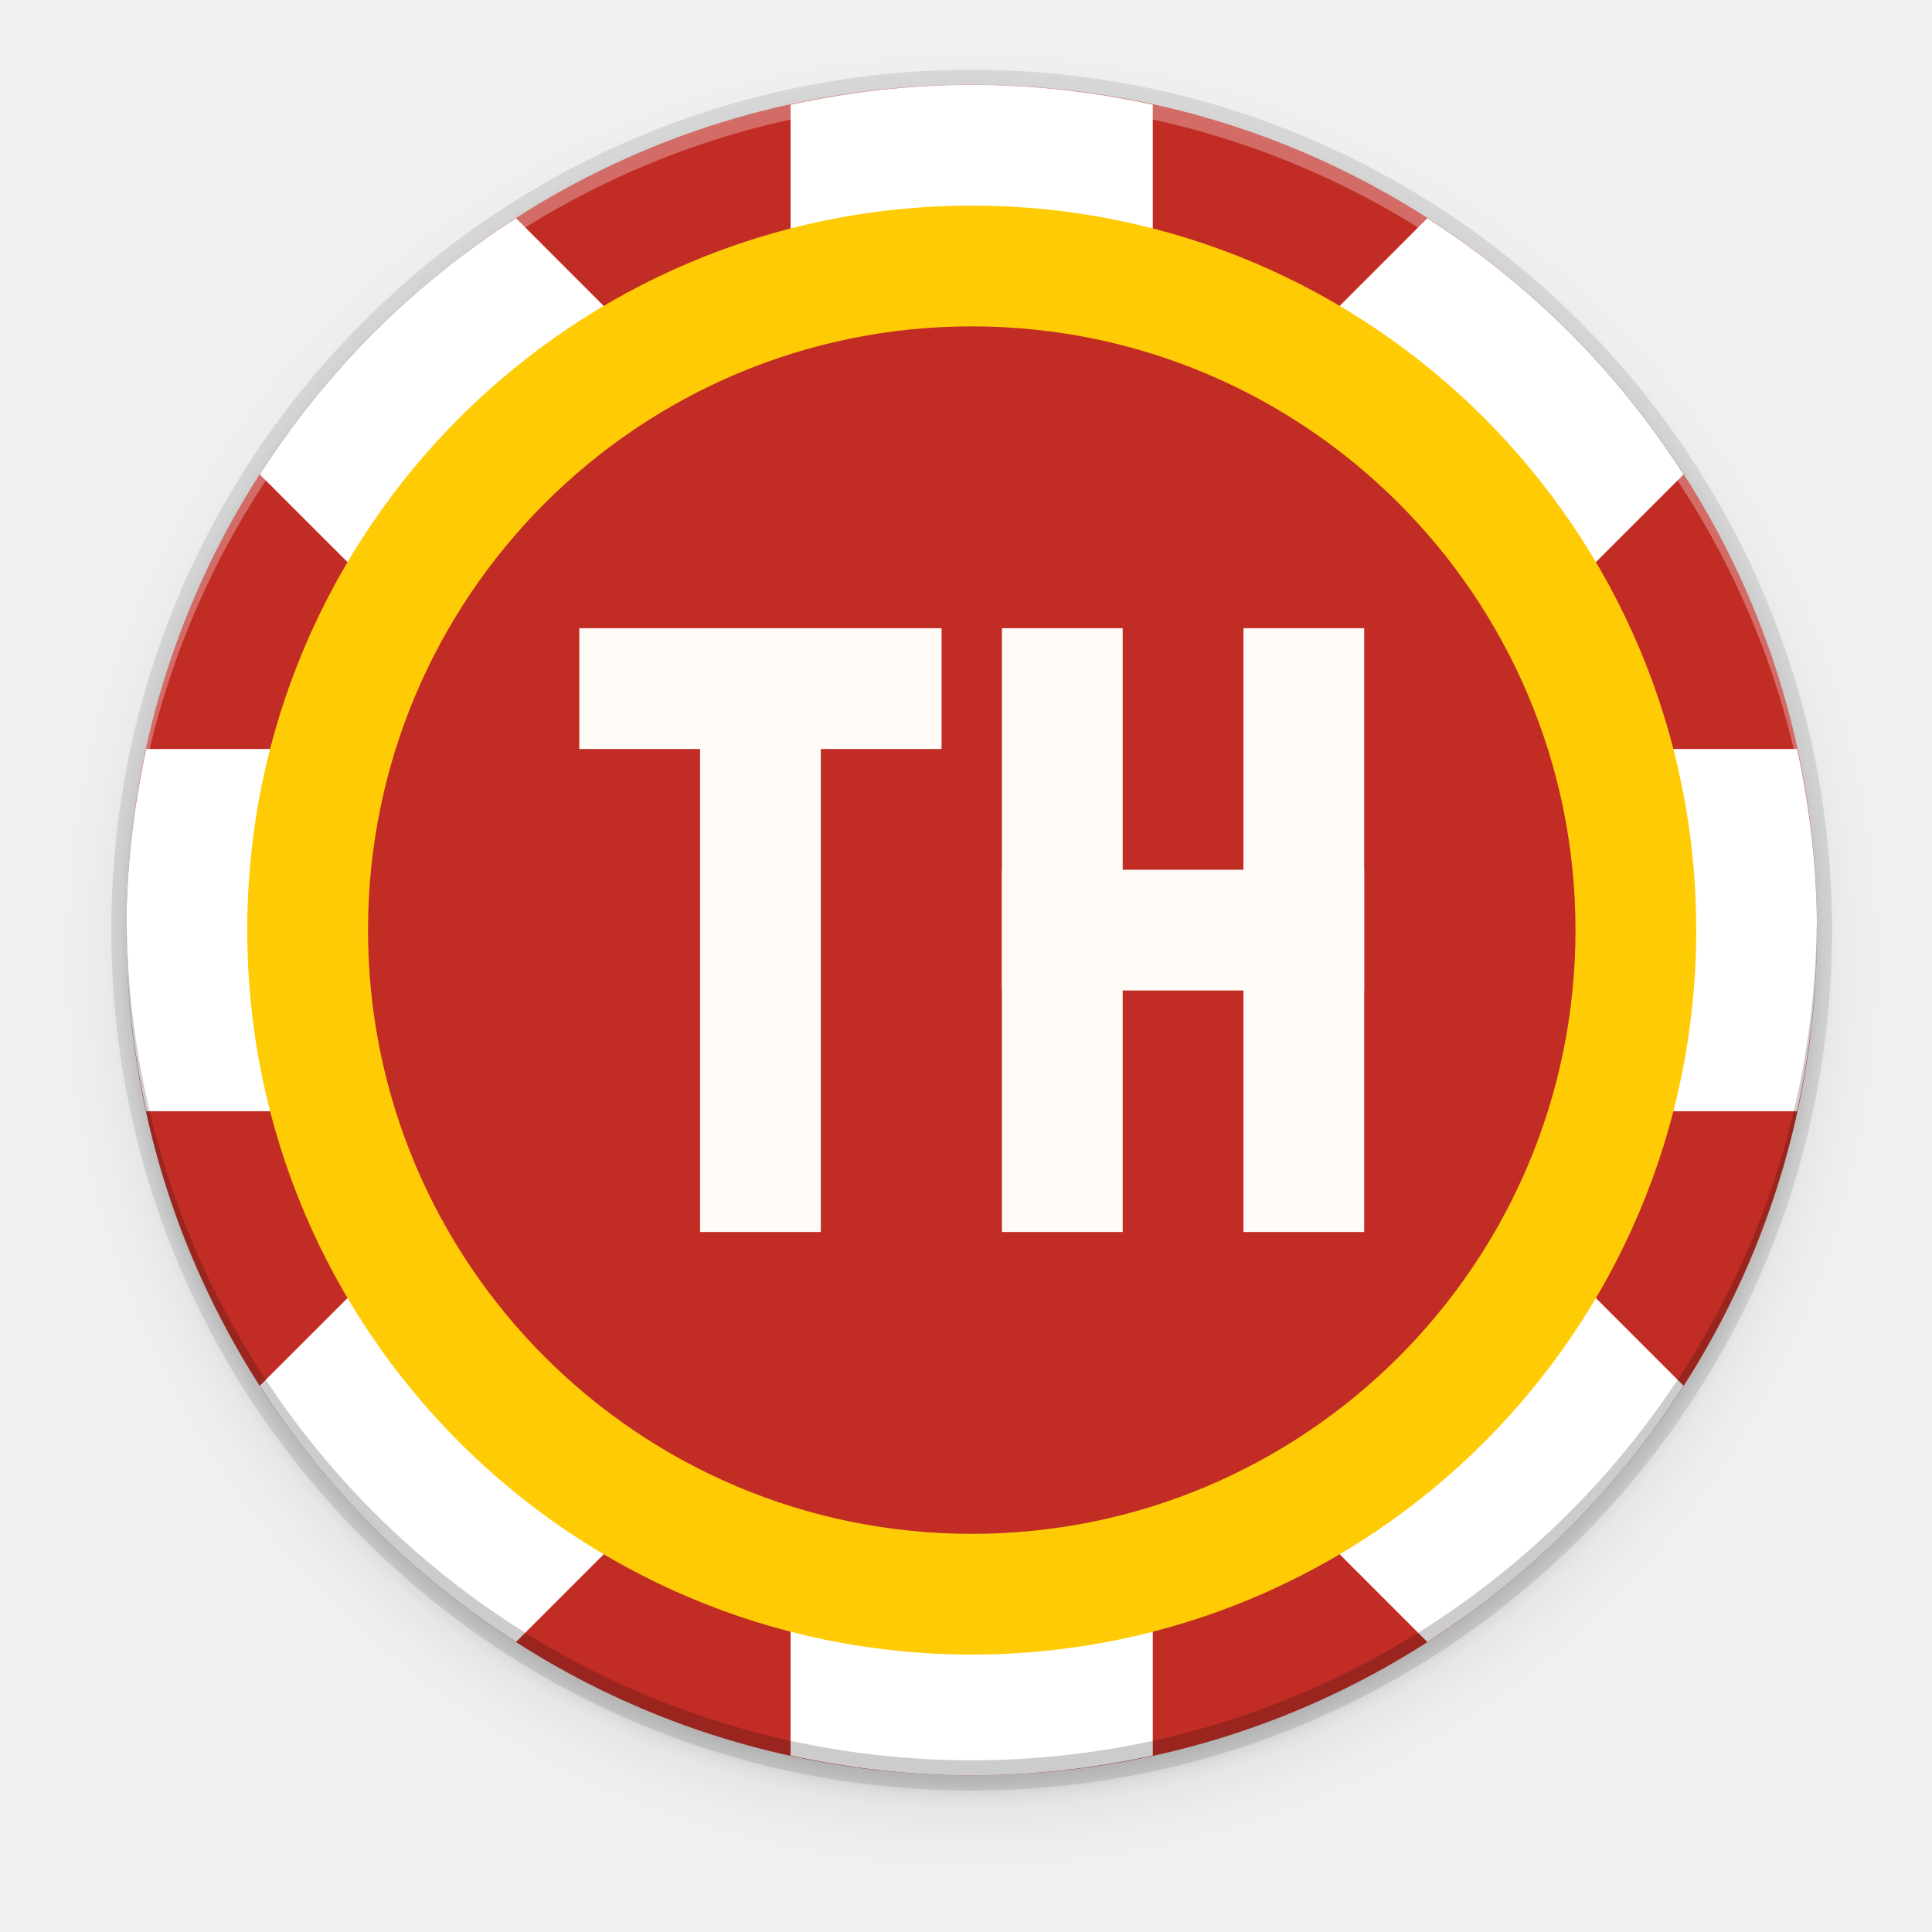
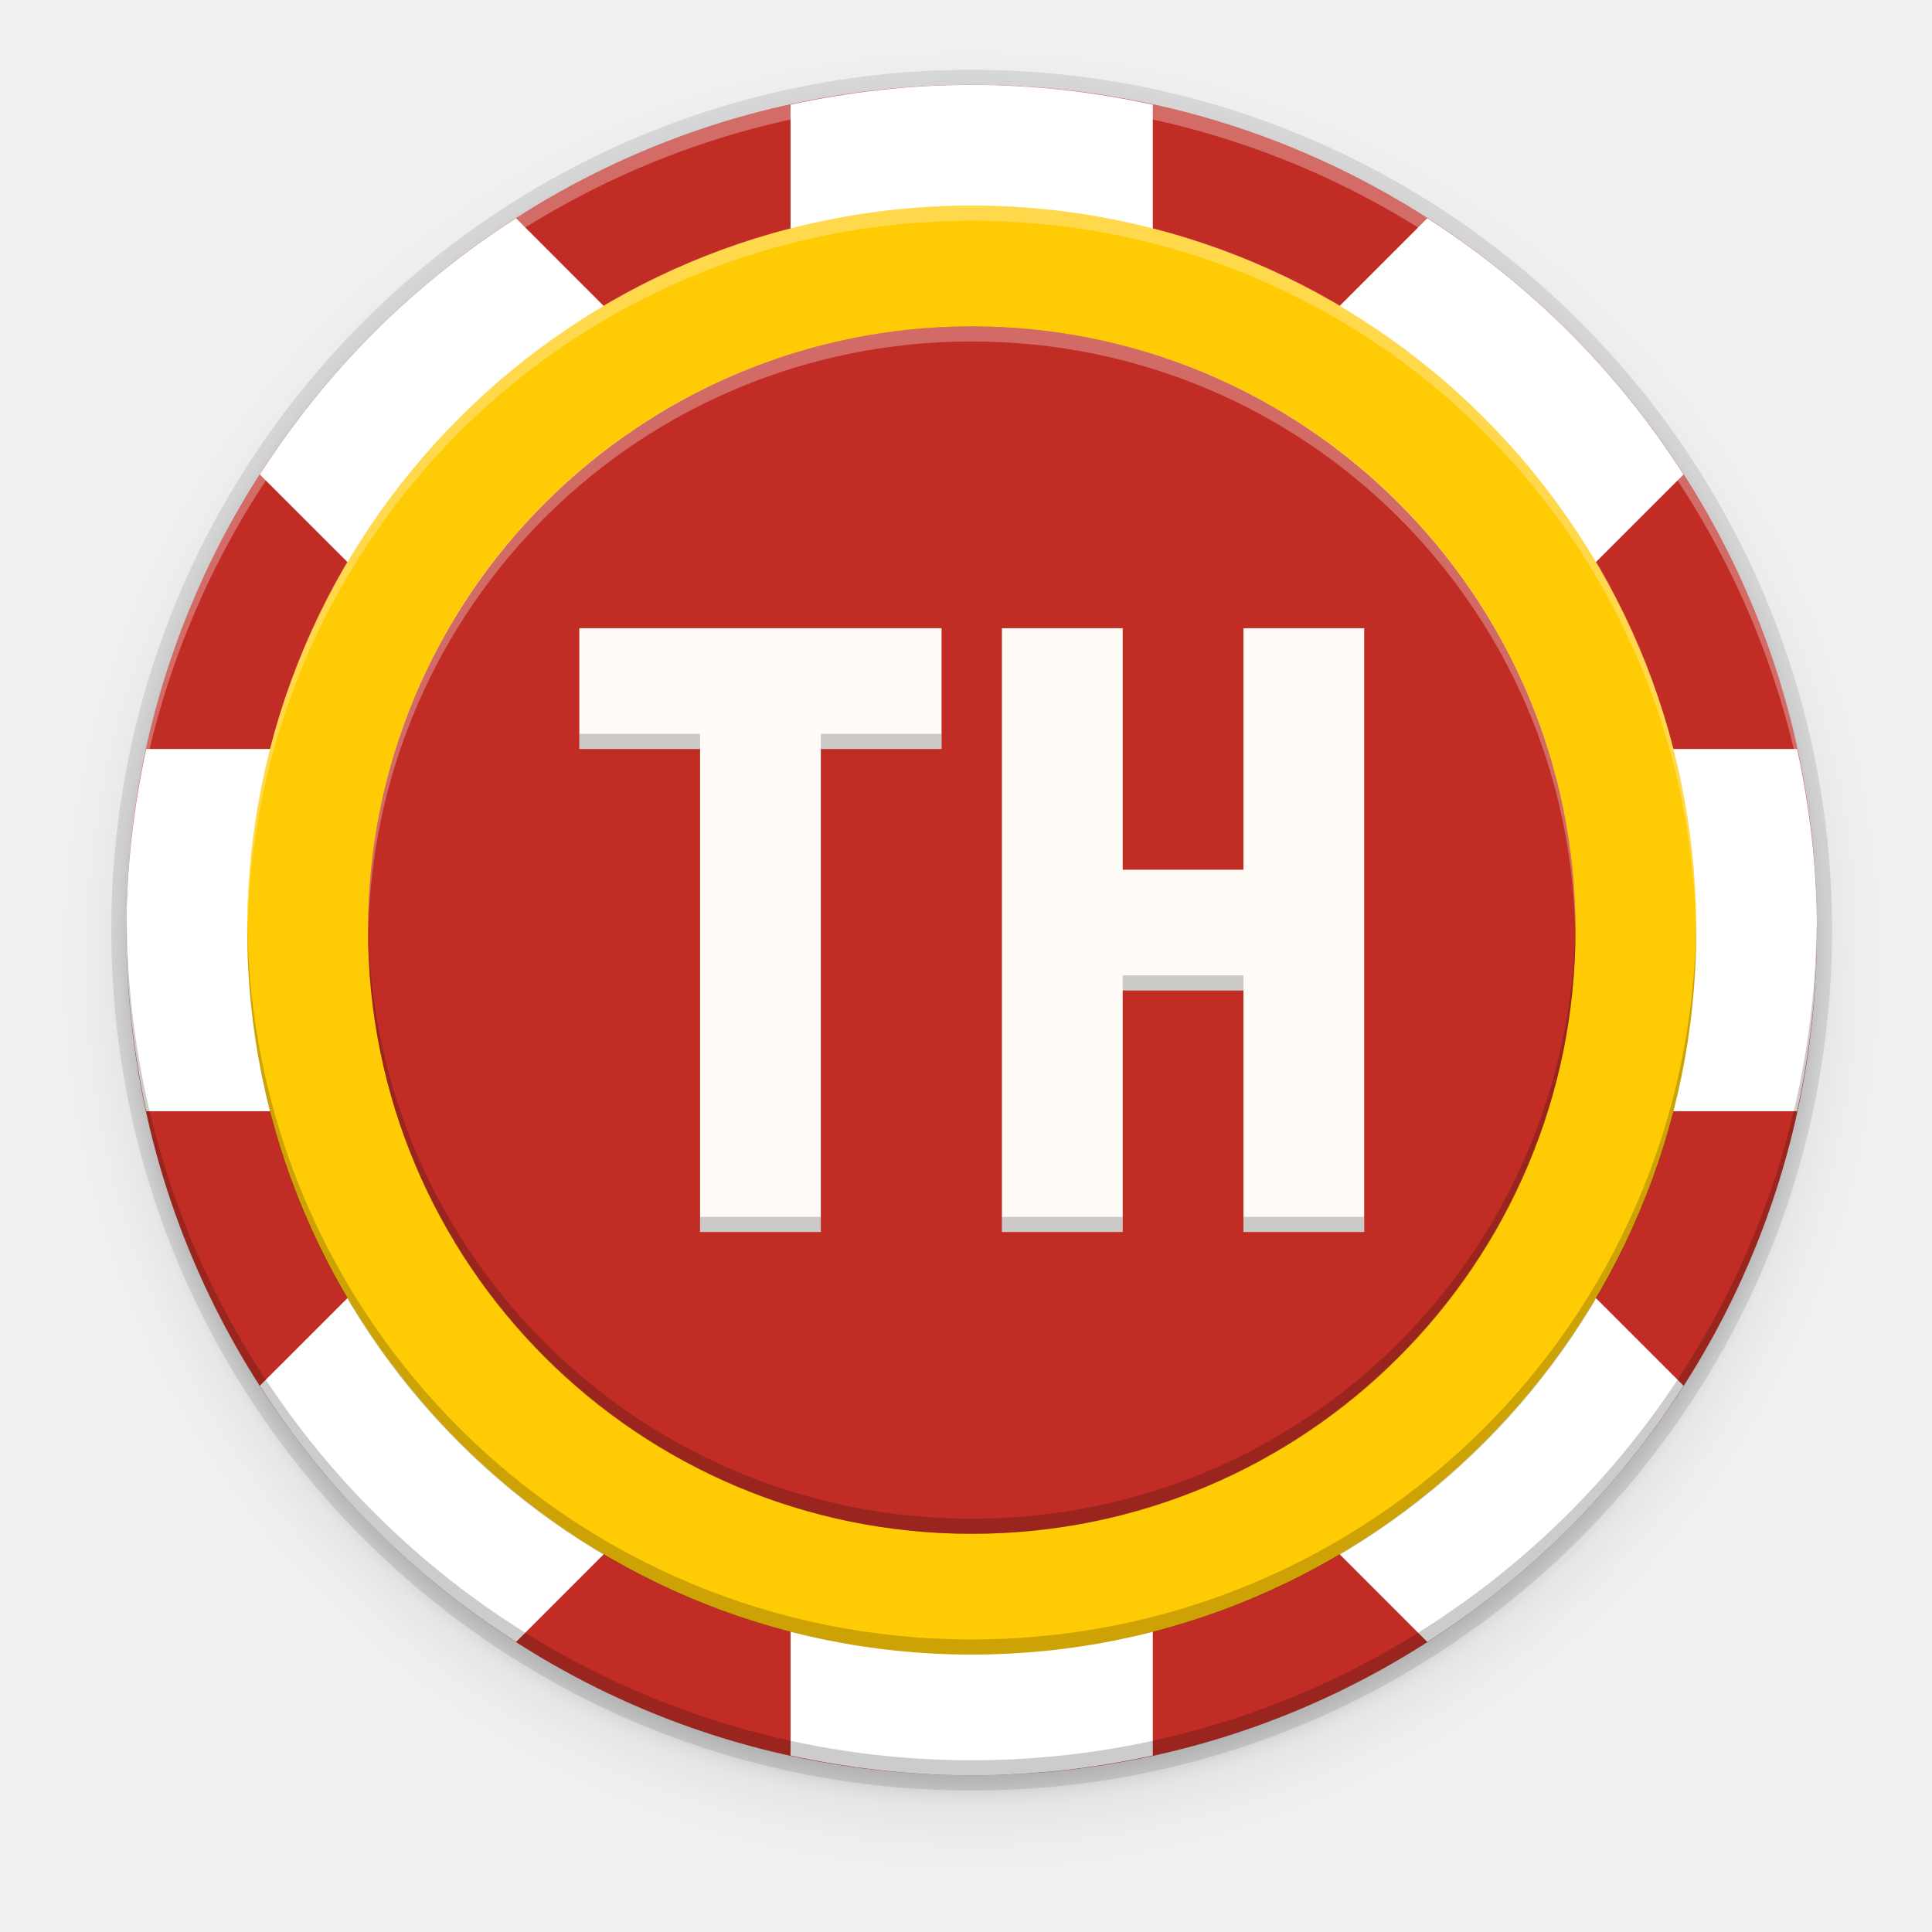
- <svg xmlns="http://www.w3.org/2000/svg" xmlns:ns1="http://www.openswatchbook.org/uri/2009/osb" xmlns:xlink="http://www.w3.org/1999/xlink" width="256" height="256" version="1.1">
-   <defs>
+ <svg xmlns="http://www.w3.org/2000/svg" xmlns:ns1="http://www.openswatchbook.org/uri/2009/osb" xmlns:xlink="http://www.w3.org/1999/xlink" width="256" height="256" version="1.1" id="svg112">
+   <defs id="defs78">
    <linearGradient id="linearGradient5606" ns1:paint="solid">
      <stop id="stop5608" offset="0" style="stop-color:#000000" />
    </linearGradient>
    <linearGradient id="linearGradient4526" ns1:paint="solid">
      <stop id="stop4528" offset="0" style="stop-color:#ffffff" />
    </linearGradient>
    <linearGradient id="linearGradient3600-4" ns1:paint="gradient">
      <stop id="stop3602-7" offset="0" style="stop-color:#f4f4f4" />
      <stop id="stop3604-6" offset="1" style="stop-color:#dbdbdb" />
    </linearGradient>
    <clipPath id="clipPath1094" clipPathUnits="userSpaceOnUse">
-       <path style="fill:url(#linearGradient1098)" d="M 188.969,44 C 261.617,44 272,54.357 272,126.938 v 58.125 C 272,257.643 261.617,268 188.969,268 h -73.938 C 42.383,268 32,257.643 32,185.062 v -58.125 C 32,54.357 42.383,44 115.031,44 Z" />
+       <path style="fill:url(#linearGradient1098)" d="M 188.969,44 C 261.617,44 272,54.357 272,126.938 v 58.125 C 272,257.643 261.617,268 188.969,268 h -73.938 C 42.383,268 32,257.643 32,185.062 v -58.125 C 32,54.357 42.383,44 115.031,44 Z" id="path9" />
    </clipPath>
    <clipPath id="clipPath1100" clipPathUnits="userSpaceOnUse">
-       <path style="fill:url(#linearGradient1104)" d="M 188.969,44 C 261.617,44 272,54.357 272,126.938 v 58.125 C 272,257.643 261.617,268 188.969,268 h -73.938 C 42.383,268 32,257.643 32,185.062 v -58.125 C 32,54.357 42.383,44 115.031,44 Z" />
+       <path style="fill:url(#linearGradient1104)" d="M 188.969,44 C 261.617,44 272,54.357 272,126.938 v 58.125 C 272,257.643 261.617,268 188.969,268 h -73.938 C 42.383,268 32,257.643 32,185.062 v -58.125 C 32,54.357 42.383,44 115.031,44 Z" id="path12" />
    </clipPath>
    <filter style="color-interpolation-filters:sRGB" id="filter11191" width="1.024" height="1.024" x="-.01" y="-.01">
      <feGaussianBlur id="feGaussianBlur11193" stdDeviation="1.12" />
    </filter>
    <filter style="color-interpolation-filters:sRGB" id="filter11210" width="1.096" height="1.096" x="-.05" y="-.05">
      <feGaussianBlur id="feGaussianBlur11212" stdDeviation="4.48" />
    </filter>
    <linearGradient id="linearGradient1490" x1="33.076" x2="91.624" y1="210.425" y2="262.805" gradientTransform="matrix(2.194738,0,0,2.192344,-10.83674,-394.1216)" gradientUnits="userSpaceOnUse" xlink:href="#linearGradient1488" />
    <linearGradient id="linearGradient1488">
      <stop style="stop-color:#ff8b00" id="stop1484" offset="0" />
      <stop style="stop-color:#ffda2c" id="stop1486" offset="1" />
    </linearGradient>
    <filter id="filter4460" width="1.026" height="1.023" x="-.01" y="-.01" style="color-interpolation-filters:sRGB">
      <feGaussianBlur id="feGaussianBlur7" stdDeviation="1.133" />
    </filter>
    <linearGradient id="linearGradient4413" x1="256" x2="256" y1="138" y2="375" gradientTransform="matrix(0.4387782,0,0,0.4387782,20.29698,11.21178)" gradientUnits="userSpaceOnUse">
      <stop style="stop-color:#000000;stop-opacity:0" id="stop10" offset="0" />
      <stop style="stop-color:#000000" id="stop12" offset=".505" />
      <stop style="stop-color:#000000;stop-opacity:0" id="stop14" offset="1" />
    </linearGradient>
    <linearGradient id="linearGradient950">
      <stop id="stop946" offset="0" style="stop-color:#9a9996" />
      <stop id="stop948" offset="1" style="stop-color:#77767b" />
    </linearGradient>
    <linearGradient id="linearGradient1001" x1="1660.857" x2="1662.99" y1="806.297" y2="812.882" gradientTransform="matrix(1.829394,-0.8159944,0.8159944,1.829394,-3645.962,100.0295)" gradientUnits="userSpaceOnUse" xlink:href="#linearGradient950" />
    <clipPath id="clipPath5154" clipPathUnits="userSpaceOnUse">
-       <circle cx="128" cy="924.362" r="109.647" style="fill:url(#radialGradient5158)" />
+       <circle cx="128" cy="924.362" r="109.647" style="fill:url(#radialGradient5158)" id="circle33" />
    </clipPath>
    <clipPath id="clipPath977" clipPathUnits="userSpaceOnUse">
-       <circle cx="128" cy="924.362" r="109.647" style="fill:url(#radialGradient5158)" />
+       <circle cx="128" cy="924.362" r="109.647" style="fill:url(#radialGradient5158)" id="circle36" />
    </clipPath>
    <clipPath id="clipPath4688" clipPathUnits="userSpaceOnUse">
-       <path d="m 106.424,889.602 c -2.245,-0.052 -4.093,1.753 -4.094,3.998 v 32.645 32.645 c -4e-5,3.079 3.333,5.004 6,3.465 l 28.27,-16.322 28.271,-16.322 c 2.666,-1.54 2.666,-5.388 0,-6.928 l -28.271,-16.322 -28.27,-16.322 c -0.581,-0.335 -1.236,-0.519 -1.906,-0.535 z" style="fill:url(#radialGradient4692);stroke:#a7003f;stroke-linecap:round;stroke-linejoin:round" />
+       <path d="m 106.424,889.602 c -2.245,-0.052 -4.093,1.753 -4.094,3.998 v 32.645 32.645 c -4e-5,3.079 3.333,5.004 6,3.465 l 28.27,-16.322 28.271,-16.322 c 2.666,-1.54 2.666,-5.388 0,-6.928 l -28.271,-16.322 -28.27,-16.322 c -0.581,-0.335 -1.236,-0.519 -1.906,-0.535 z" style="fill:url(#radialGradient4692);stroke:#a7003f;stroke-linecap:round;stroke-linejoin:round" id="path39" />
    </clipPath>
    <clipPath id="clipPath4564" clipPathUnits="userSpaceOnUse">
-       <circle cx="128" cy="924.362" r="109.647" style="fill:url(#radialGradient4568)" />
+       <circle cx="128" cy="924.362" r="109.647" style="fill:url(#radialGradient4568)" id="circle42" />
    </clipPath>
    <clipPath id="clipPath6215" clipPathUnits="userSpaceOnUse">
-       <path d="m 105.173,806.186 c -3.069,0.564 -6.114,1.247 -9.129,2.049 -3.838,1.065 -7.621,2.321 -11.334,3.764 -3.712,1.443 -7.35,3.071 -10.899,4.877 -3.549,1.807 -7.006,3.789 -10.357,5.941 -3.352,2.153 -6.594,4.471 -9.714,6.948 -3.12,2.475 -6.114,5.105 -8.972,7.88 -0.367,0.389 -0.732,0.781 -1.094,1.175 2.602,17.86 16.832,40.038 30.863,55.742 -4.767,8.844 -7.266,18.733 -7.272,28.781 0.021,2.874 0.246,5.744 0.673,8.586 -20.257,-9.185 -43.077,-26.535 -52.798,-47.364 -0.441,1.152 -0.863,2.31 -1.268,3.475 -1.177,3.805 -2.163,7.666 -2.954,11.57 -0.792,3.903 -1.387,7.843 -1.785,11.806 -0.397,3.963 -0.596,7.944 -0.596,11.927 -4.394e-4,2.819 0.099,5.638 0.298,8.45 0.282,3.973 0.763,7.93 1.441,11.855 0.626,3.518 1.409,7.007 2.347,10.455 16.778,6.684 43.115,5.45 63.748,1.143 6.819,11.028 16.987,19.584 29.018,24.417 -18.072,12.936 -44.49,24.021 -67.373,22.032 1.384,1.665 2.813,3.292 4.286,4.879 2.775,2.857 5.691,5.574 8.737,8.139 3.046,2.566 6.219,4.978 9.506,7.227 3.287,2.249 6.685,4.332 10.18,6.241 3.495,1.91 7.084,3.643 10.753,5.194 3.669,1.551 7.413,2.917 11.219,4.094 1.439,0.396 2.884,0.765 4.337,1.107 14.139,-11.184 26.206,-34.583 32.78,-54.564 12.958,-0.383 25.454,-4.901 35.66,-12.895 2.159,22.126 -1.467,50.558 -14.647,69.383 3.069,-0.564 6.114,-1.247 9.129,-2.049 3.838,-1.065 7.621,-2.321 11.334,-3.764 3.712,-1.443 7.35,-3.071 10.899,-4.877 3.549,-1.807 7.006,-3.789 10.357,-5.941 3.352,-2.152 6.594,-4.471 9.714,-6.948 3.12,-2.475 6.114,-5.105 8.972,-7.88 0.367,-0.389 0.732,-0.781 1.094,-1.175 -2.602,-17.86 -16.832,-40.038 -30.863,-55.742 4.767,-8.844 7.266,-18.733 7.272,-28.781 -0.021,-2.874 -0.246,-5.743 -0.673,-8.586 20.257,9.185 43.077,26.535 52.798,47.364 0.441,-1.152 0.863,-2.31 1.268,-3.475 1.177,-3.805 2.163,-7.666 2.954,-11.57 0.792,-3.903 1.387,-7.843 1.785,-11.806 0.397,-3.963 0.596,-7.944 0.596,-11.927 4.4e-4,-2.819 -0.099,-5.638 -0.298,-8.45 -0.282,-3.973 -0.763,-7.93 -1.441,-11.855 -0.628,-3.534 -1.414,-7.038 -2.358,-10.502 -20.562,-7.328 -45.898,-4.795 -63.749,-1.114 -6.818,-11.019 -16.982,-19.569 -29.006,-24.399 18.072,-12.936 44.49,-24.021 67.373,-22.032 -1.384,-1.665 -2.813,-3.292 -4.286,-4.879 -2.775,-2.857 -5.691,-5.574 -8.737,-8.139 -3.046,-2.566 -6.219,-4.978 -9.506,-7.227 -3.287,-2.249 -6.685,-4.332 -10.18,-6.241 -3.495,-1.91 -7.084,-3.643 -10.753,-5.194 -3.669,-1.551 -7.413,-2.917 -11.219,-4.094 -1.427,-0.393 -2.86,-0.759 -4.301,-1.098 -14.147,11.184 -26.229,34.575 -32.811,54.556 -12.96,0.381 -25.458,4.9 -35.665,12.895 -2.159,-22.126 1.467,-50.558 14.647,-69.383 z" style="fill:url(#radialGradient6219)" />
+       <path d="m 105.173,806.186 c -3.069,0.564 -6.114,1.247 -9.129,2.049 -3.838,1.065 -7.621,2.321 -11.334,3.764 -3.712,1.443 -7.35,3.071 -10.899,4.877 -3.549,1.807 -7.006,3.789 -10.357,5.941 -3.352,2.153 -6.594,4.471 -9.714,6.948 -3.12,2.475 -6.114,5.105 -8.972,7.88 -0.367,0.389 -0.732,0.781 -1.094,1.175 2.602,17.86 16.832,40.038 30.863,55.742 -4.767,8.844 -7.266,18.733 -7.272,28.781 0.021,2.874 0.246,5.744 0.673,8.586 -20.257,-9.185 -43.077,-26.535 -52.798,-47.364 -0.441,1.152 -0.863,2.31 -1.268,3.475 -1.177,3.805 -2.163,7.666 -2.954,11.57 -0.792,3.903 -1.387,7.843 -1.785,11.806 -0.397,3.963 -0.596,7.944 -0.596,11.927 -4.394e-4,2.819 0.099,5.638 0.298,8.45 0.282,3.973 0.763,7.93 1.441,11.855 0.626,3.518 1.409,7.007 2.347,10.455 16.778,6.684 43.115,5.45 63.748,1.143 6.819,11.028 16.987,19.584 29.018,24.417 -18.072,12.936 -44.49,24.021 -67.373,22.032 1.384,1.665 2.813,3.292 4.286,4.879 2.775,2.857 5.691,5.574 8.737,8.139 3.046,2.566 6.219,4.978 9.506,7.227 3.287,2.249 6.685,4.332 10.18,6.241 3.495,1.91 7.084,3.643 10.753,5.194 3.669,1.551 7.413,2.917 11.219,4.094 1.439,0.396 2.884,0.765 4.337,1.107 14.139,-11.184 26.206,-34.583 32.78,-54.564 12.958,-0.383 25.454,-4.901 35.66,-12.895 2.159,22.126 -1.467,50.558 -14.647,69.383 3.069,-0.564 6.114,-1.247 9.129,-2.049 3.838,-1.065 7.621,-2.321 11.334,-3.764 3.712,-1.443 7.35,-3.071 10.899,-4.877 3.549,-1.807 7.006,-3.789 10.357,-5.941 3.352,-2.152 6.594,-4.471 9.714,-6.948 3.12,-2.475 6.114,-5.105 8.972,-7.88 0.367,-0.389 0.732,-0.781 1.094,-1.175 -2.602,-17.86 -16.832,-40.038 -30.863,-55.742 4.767,-8.844 7.266,-18.733 7.272,-28.781 -0.021,-2.874 -0.246,-5.743 -0.673,-8.586 20.257,9.185 43.077,26.535 52.798,47.364 0.441,-1.152 0.863,-2.31 1.268,-3.475 1.177,-3.805 2.163,-7.666 2.954,-11.57 0.792,-3.903 1.387,-7.843 1.785,-11.806 0.397,-3.963 0.596,-7.944 0.596,-11.927 4.4e-4,-2.819 -0.099,-5.638 -0.298,-8.45 -0.282,-3.973 -0.763,-7.93 -1.441,-11.855 -0.628,-3.534 -1.414,-7.038 -2.358,-10.502 -20.562,-7.328 -45.898,-4.795 -63.749,-1.114 -6.818,-11.019 -16.982,-19.569 -29.006,-24.399 18.072,-12.936 44.49,-24.021 67.373,-22.032 -1.384,-1.665 -2.813,-3.292 -4.286,-4.879 -2.775,-2.857 -5.691,-5.574 -8.737,-8.139 -3.046,-2.566 -6.219,-4.978 -9.506,-7.227 -3.287,-2.249 -6.685,-4.332 -10.18,-6.241 -3.495,-1.91 -7.084,-3.643 -10.753,-5.194 -3.669,-1.551 -7.413,-2.917 -11.219,-4.094 -1.427,-0.393 -2.86,-0.759 -4.301,-1.098 -14.147,11.184 -26.229,34.575 -32.811,54.556 -12.96,0.381 -25.458,4.9 -35.665,12.895 -2.159,-22.126 1.467,-50.558 14.647,-69.383 z" style="fill:url(#radialGradient6219)" id="path45" />
    </clipPath>
    <clipPath id="clipPath5154-3" clipPathUnits="userSpaceOnUse">
-       <circle cx="128" cy="924.362" r="109.647" style="fill:url(#radialGradient5158)" />
+       <circle cx="128" cy="924.362" r="109.647" style="fill:url(#radialGradient5158)" id="circle48" />
    </clipPath>
    <clipPath id="clipPath977-5" clipPathUnits="userSpaceOnUse">
-       <circle cx="128" cy="924.362" r="109.647" style="fill:url(#radialGradient5158)" />
+       <circle cx="128" cy="924.362" r="109.647" style="fill:url(#radialGradient5158)" id="circle51" />
    </clipPath>
    <clipPath id="clipPath4688-6" clipPathUnits="userSpaceOnUse">
-       <path d="m 106.424,889.602 c -2.245,-0.052 -4.093,1.753 -4.094,3.998 v 32.645 32.645 c -4e-5,3.079 3.333,5.004 6,3.465 l 28.27,-16.322 28.271,-16.322 c 2.666,-1.54 2.666,-5.388 0,-6.928 l -28.271,-16.322 -28.27,-16.322 c -0.581,-0.335 -1.236,-0.519 -1.906,-0.535 z" style="fill:url(#radialGradient4692);stroke:#a7003f;stroke-linecap:round;stroke-linejoin:round" />
+       <path d="m 106.424,889.602 c -2.245,-0.052 -4.093,1.753 -4.094,3.998 v 32.645 32.645 c -4e-5,3.079 3.333,5.004 6,3.465 l 28.27,-16.322 28.271,-16.322 c 2.666,-1.54 2.666,-5.388 0,-6.928 l -28.271,-16.322 -28.27,-16.322 c -0.581,-0.335 -1.236,-0.519 -1.906,-0.535 z" style="fill:url(#radialGradient4692);stroke:#a7003f;stroke-linecap:round;stroke-linejoin:round" id="path54" />
    </clipPath>
    <clipPath id="clipPath4564-2" clipPathUnits="userSpaceOnUse">
-       <circle cx="128" cy="924.362" r="109.647" style="fill:url(#radialGradient4568)" />
+       <circle cx="128" cy="924.362" r="109.647" style="fill:url(#radialGradient4568)" id="circle57" />
    </clipPath>
    <clipPath id="clipPath6215-9" clipPathUnits="userSpaceOnUse">
-       <path d="m 105.173,806.186 c -3.069,0.564 -6.114,1.247 -9.129,2.049 -3.838,1.065 -7.621,2.321 -11.334,3.764 -3.712,1.443 -7.35,3.071 -10.899,4.877 -3.549,1.807 -7.006,3.789 -10.357,5.941 -3.352,2.153 -6.594,4.471 -9.714,6.948 -3.12,2.475 -6.114,5.105 -8.972,7.88 -0.367,0.389 -0.732,0.781 -1.094,1.175 2.602,17.86 16.832,40.038 30.863,55.742 -4.767,8.844 -7.266,18.733 -7.272,28.781 0.021,2.874 0.246,5.744 0.673,8.586 -20.257,-9.185 -43.077,-26.535 -52.798,-47.364 -0.441,1.152 -0.863,2.31 -1.268,3.475 -1.177,3.805 -2.163,7.666 -2.954,11.57 -0.792,3.903 -1.387,7.843 -1.785,11.806 -0.397,3.963 -0.596,7.944 -0.596,11.927 -4.394e-4,2.819 0.099,5.638 0.298,8.45 0.282,3.973 0.763,7.93 1.441,11.855 0.626,3.518 1.409,7.007 2.347,10.455 16.778,6.684 43.115,5.45 63.748,1.143 6.819,11.028 16.987,19.584 29.018,24.417 -18.072,12.936 -44.49,24.021 -67.373,22.032 1.384,1.665 2.813,3.292 4.286,4.879 2.775,2.857 5.691,5.574 8.737,8.139 3.046,2.566 6.219,4.978 9.506,7.227 3.287,2.249 6.685,4.332 10.18,6.241 3.495,1.91 7.084,3.643 10.753,5.194 3.669,1.551 7.413,2.917 11.219,4.094 1.439,0.396 2.884,0.765 4.337,1.107 14.139,-11.184 26.206,-34.583 32.78,-54.564 12.958,-0.383 25.454,-4.901 35.66,-12.895 2.159,22.126 -1.467,50.558 -14.647,69.383 3.069,-0.564 6.114,-1.247 9.129,-2.049 3.838,-1.065 7.621,-2.321 11.334,-3.764 3.712,-1.443 7.35,-3.071 10.899,-4.877 3.549,-1.807 7.006,-3.789 10.357,-5.941 3.352,-2.152 6.594,-4.471 9.714,-6.948 3.12,-2.475 6.114,-5.105 8.972,-7.88 0.367,-0.389 0.732,-0.781 1.094,-1.175 -2.602,-17.86 -16.832,-40.038 -30.863,-55.742 4.767,-8.844 7.266,-18.733 7.272,-28.781 -0.021,-2.874 -0.246,-5.743 -0.673,-8.586 20.257,9.185 43.077,26.535 52.798,47.364 0.441,-1.152 0.863,-2.31 1.268,-3.475 1.177,-3.805 2.163,-7.666 2.954,-11.57 0.792,-3.903 1.387,-7.843 1.785,-11.806 0.397,-3.963 0.596,-7.944 0.596,-11.927 4.4e-4,-2.819 -0.099,-5.638 -0.298,-8.45 -0.282,-3.973 -0.763,-7.93 -1.441,-11.855 -0.628,-3.534 -1.414,-7.038 -2.358,-10.502 -20.562,-7.328 -45.898,-4.795 -63.749,-1.114 -6.818,-11.019 -16.982,-19.569 -29.006,-24.399 18.072,-12.936 44.49,-24.021 67.373,-22.032 -1.384,-1.665 -2.813,-3.292 -4.286,-4.879 -2.775,-2.857 -5.691,-5.574 -8.737,-8.139 -3.046,-2.566 -6.219,-4.978 -9.506,-7.227 -3.287,-2.249 -6.685,-4.332 -10.18,-6.241 -3.495,-1.91 -7.084,-3.643 -10.753,-5.194 -3.669,-1.551 -7.413,-2.917 -11.219,-4.094 -1.427,-0.393 -2.86,-0.759 -4.301,-1.098 -14.147,11.184 -26.229,34.575 -32.811,54.556 -12.96,0.381 -25.458,4.9 -35.665,12.895 -2.159,-22.126 1.467,-50.558 14.647,-69.383 z" style="fill:url(#radialGradient6219)" />
+       <path d="m 105.173,806.186 c -3.069,0.564 -6.114,1.247 -9.129,2.049 -3.838,1.065 -7.621,2.321 -11.334,3.764 -3.712,1.443 -7.35,3.071 -10.899,4.877 -3.549,1.807 -7.006,3.789 -10.357,5.941 -3.352,2.153 -6.594,4.471 -9.714,6.948 -3.12,2.475 -6.114,5.105 -8.972,7.88 -0.367,0.389 -0.732,0.781 -1.094,1.175 2.602,17.86 16.832,40.038 30.863,55.742 -4.767,8.844 -7.266,18.733 -7.272,28.781 0.021,2.874 0.246,5.744 0.673,8.586 -20.257,-9.185 -43.077,-26.535 -52.798,-47.364 -0.441,1.152 -0.863,2.31 -1.268,3.475 -1.177,3.805 -2.163,7.666 -2.954,11.57 -0.792,3.903 -1.387,7.843 -1.785,11.806 -0.397,3.963 -0.596,7.944 -0.596,11.927 -4.394e-4,2.819 0.099,5.638 0.298,8.45 0.282,3.973 0.763,7.93 1.441,11.855 0.626,3.518 1.409,7.007 2.347,10.455 16.778,6.684 43.115,5.45 63.748,1.143 6.819,11.028 16.987,19.584 29.018,24.417 -18.072,12.936 -44.49,24.021 -67.373,22.032 1.384,1.665 2.813,3.292 4.286,4.879 2.775,2.857 5.691,5.574 8.737,8.139 3.046,2.566 6.219,4.978 9.506,7.227 3.287,2.249 6.685,4.332 10.18,6.241 3.495,1.91 7.084,3.643 10.753,5.194 3.669,1.551 7.413,2.917 11.219,4.094 1.439,0.396 2.884,0.765 4.337,1.107 14.139,-11.184 26.206,-34.583 32.78,-54.564 12.958,-0.383 25.454,-4.901 35.66,-12.895 2.159,22.126 -1.467,50.558 -14.647,69.383 3.069,-0.564 6.114,-1.247 9.129,-2.049 3.838,-1.065 7.621,-2.321 11.334,-3.764 3.712,-1.443 7.35,-3.071 10.899,-4.877 3.549,-1.807 7.006,-3.789 10.357,-5.941 3.352,-2.152 6.594,-4.471 9.714,-6.948 3.12,-2.475 6.114,-5.105 8.972,-7.88 0.367,-0.389 0.732,-0.781 1.094,-1.175 -2.602,-17.86 -16.832,-40.038 -30.863,-55.742 4.767,-8.844 7.266,-18.733 7.272,-28.781 -0.021,-2.874 -0.246,-5.743 -0.673,-8.586 20.257,9.185 43.077,26.535 52.798,47.364 0.441,-1.152 0.863,-2.31 1.268,-3.475 1.177,-3.805 2.163,-7.666 2.954,-11.57 0.792,-3.903 1.387,-7.843 1.785,-11.806 0.397,-3.963 0.596,-7.944 0.596,-11.927 4.4e-4,-2.819 -0.099,-5.638 -0.298,-8.45 -0.282,-3.973 -0.763,-7.93 -1.441,-11.855 -0.628,-3.534 -1.414,-7.038 -2.358,-10.502 -20.562,-7.328 -45.898,-4.795 -63.749,-1.114 -6.818,-11.019 -16.982,-19.569 -29.006,-24.399 18.072,-12.936 44.49,-24.021 67.373,-22.032 -1.384,-1.665 -2.813,-3.292 -4.286,-4.879 -2.775,-2.857 -5.691,-5.574 -8.737,-8.139 -3.046,-2.566 -6.219,-4.978 -9.506,-7.227 -3.287,-2.249 -6.685,-4.332 -10.18,-6.241 -3.495,-1.91 -7.084,-3.643 -10.753,-5.194 -3.669,-1.551 -7.413,-2.917 -11.219,-4.094 -1.427,-0.393 -2.86,-0.759 -4.301,-1.098 -14.147,11.184 -26.229,34.575 -32.811,54.556 -12.96,0.381 -25.458,4.9 -35.665,12.895 -2.159,-22.126 1.467,-50.558 14.647,-69.383 z" style="fill:url(#radialGradient6219)" id="path60" />
    </clipPath>
    <clipPath id="clipPath5154-9" clipPathUnits="userSpaceOnUse">
-       <circle cx="128" cy="924.362" r="109.647" style="fill:url(#radialGradient5158)" />
+       <circle cx="128" cy="924.362" r="109.647" style="fill:url(#radialGradient5158)" id="circle63" />
    </clipPath>
    <clipPath id="clipPath977-3" clipPathUnits="userSpaceOnUse">
-       <circle cx="128" cy="924.362" r="109.647" style="fill:url(#radialGradient5158)" />
+       <circle cx="128" cy="924.362" r="109.647" style="fill:url(#radialGradient5158)" id="circle66" />
    </clipPath>
    <clipPath id="clipPath4688-60" clipPathUnits="userSpaceOnUse">
-       <path d="m 106.424,889.602 c -2.245,-0.052 -4.093,1.753 -4.094,3.998 v 32.645 32.645 c -4e-5,3.079 3.333,5.004 6,3.465 l 28.27,-16.322 28.271,-16.322 c 2.666,-1.54 2.666,-5.388 0,-6.928 l -28.271,-16.322 -28.27,-16.322 c -0.581,-0.335 -1.236,-0.519 -1.906,-0.535 z" style="fill:url(#radialGradient4692);stroke:#a7003f;stroke-linecap:round;stroke-linejoin:round" />
+       <path d="m 106.424,889.602 c -2.245,-0.052 -4.093,1.753 -4.094,3.998 v 32.645 32.645 c -4e-5,3.079 3.333,5.004 6,3.465 l 28.27,-16.322 28.271,-16.322 c 2.666,-1.54 2.666,-5.388 0,-6.928 l -28.271,-16.322 -28.27,-16.322 c -0.581,-0.335 -1.236,-0.519 -1.906,-0.535 z" style="fill:url(#radialGradient4692);stroke:#a7003f;stroke-linecap:round;stroke-linejoin:round" id="path69" />
    </clipPath>
    <clipPath id="clipPath4564-6" clipPathUnits="userSpaceOnUse">
-       <circle cx="128" cy="924.362" r="109.647" style="fill:url(#radialGradient4568)" />
+       <circle cx="128" cy="924.362" r="109.647" style="fill:url(#radialGradient4568)" id="circle72" />
    </clipPath>
    <clipPath id="clipPath6215-2" clipPathUnits="userSpaceOnUse">
-       <path d="m 105.173,806.186 c -3.069,0.564 -6.114,1.247 -9.129,2.049 -3.838,1.065 -7.621,2.321 -11.334,3.764 -3.712,1.443 -7.35,3.071 -10.899,4.877 -3.549,1.807 -7.006,3.789 -10.357,5.941 -3.352,2.153 -6.594,4.471 -9.714,6.948 -3.12,2.475 -6.114,5.105 -8.972,7.88 -0.367,0.389 -0.732,0.781 -1.094,1.175 2.602,17.86 16.832,40.038 30.863,55.742 -4.767,8.844 -7.266,18.733 -7.272,28.781 0.021,2.874 0.246,5.744 0.673,8.586 -20.257,-9.185 -43.077,-26.535 -52.798,-47.364 -0.441,1.152 -0.863,2.31 -1.268,3.475 -1.177,3.805 -2.163,7.666 -2.954,11.57 -0.792,3.903 -1.387,7.843 -1.785,11.806 -0.397,3.963 -0.596,7.944 -0.596,11.927 -4.394e-4,2.819 0.099,5.638 0.298,8.45 0.282,3.973 0.763,7.93 1.441,11.855 0.626,3.518 1.409,7.007 2.347,10.455 16.778,6.684 43.115,5.45 63.748,1.143 6.819,11.028 16.987,19.584 29.018,24.417 -18.072,12.936 -44.49,24.021 -67.373,22.032 1.384,1.665 2.813,3.292 4.286,4.879 2.775,2.857 5.691,5.574 8.737,8.139 3.046,2.566 6.219,4.978 9.506,7.227 3.287,2.249 6.685,4.332 10.18,6.241 3.495,1.91 7.084,3.643 10.753,5.194 3.669,1.551 7.413,2.917 11.219,4.094 1.439,0.396 2.884,0.765 4.337,1.107 14.139,-11.184 26.206,-34.583 32.78,-54.564 12.958,-0.383 25.454,-4.901 35.66,-12.895 2.159,22.126 -1.467,50.558 -14.647,69.383 3.069,-0.564 6.114,-1.247 9.129,-2.049 3.838,-1.065 7.621,-2.321 11.334,-3.764 3.712,-1.443 7.35,-3.071 10.899,-4.877 3.549,-1.807 7.006,-3.789 10.357,-5.941 3.352,-2.152 6.594,-4.471 9.714,-6.948 3.12,-2.475 6.114,-5.105 8.972,-7.88 0.367,-0.389 0.732,-0.781 1.094,-1.175 -2.602,-17.86 -16.832,-40.038 -30.863,-55.742 4.767,-8.844 7.266,-18.733 7.272,-28.781 -0.021,-2.874 -0.246,-5.743 -0.673,-8.586 20.257,9.185 43.077,26.535 52.798,47.364 0.441,-1.152 0.863,-2.31 1.268,-3.475 1.177,-3.805 2.163,-7.666 2.954,-11.57 0.792,-3.903 1.387,-7.843 1.785,-11.806 0.397,-3.963 0.596,-7.944 0.596,-11.927 4.4e-4,-2.819 -0.099,-5.638 -0.298,-8.45 -0.282,-3.973 -0.763,-7.93 -1.441,-11.855 -0.628,-3.534 -1.414,-7.038 -2.358,-10.502 -20.562,-7.328 -45.898,-4.795 -63.749,-1.114 -6.818,-11.019 -16.982,-19.569 -29.006,-24.399 18.072,-12.936 44.49,-24.021 67.373,-22.032 -1.384,-1.665 -2.813,-3.292 -4.286,-4.879 -2.775,-2.857 -5.691,-5.574 -8.737,-8.139 -3.046,-2.566 -6.219,-4.978 -9.506,-7.227 -3.287,-2.249 -6.685,-4.332 -10.18,-6.241 -3.495,-1.91 -7.084,-3.643 -10.753,-5.194 -3.669,-1.551 -7.413,-2.917 -11.219,-4.094 -1.427,-0.393 -2.86,-0.759 -4.301,-1.098 -14.147,11.184 -26.229,34.575 -32.811,54.556 -12.96,0.381 -25.458,4.9 -35.665,12.895 -2.159,-22.126 1.467,-50.558 14.647,-69.383 z" style="fill:url(#radialGradient6219)" />
+       <path d="m 105.173,806.186 c -3.069,0.564 -6.114,1.247 -9.129,2.049 -3.838,1.065 -7.621,2.321 -11.334,3.764 -3.712,1.443 -7.35,3.071 -10.899,4.877 -3.549,1.807 -7.006,3.789 -10.357,5.941 -3.352,2.153 -6.594,4.471 -9.714,6.948 -3.12,2.475 -6.114,5.105 -8.972,7.88 -0.367,0.389 -0.732,0.781 -1.094,1.175 2.602,17.86 16.832,40.038 30.863,55.742 -4.767,8.844 -7.266,18.733 -7.272,28.781 0.021,2.874 0.246,5.744 0.673,8.586 -20.257,-9.185 -43.077,-26.535 -52.798,-47.364 -0.441,1.152 -0.863,2.31 -1.268,3.475 -1.177,3.805 -2.163,7.666 -2.954,11.57 -0.792,3.903 -1.387,7.843 -1.785,11.806 -0.397,3.963 -0.596,7.944 -0.596,11.927 -4.394e-4,2.819 0.099,5.638 0.298,8.45 0.282,3.973 0.763,7.93 1.441,11.855 0.626,3.518 1.409,7.007 2.347,10.455 16.778,6.684 43.115,5.45 63.748,1.143 6.819,11.028 16.987,19.584 29.018,24.417 -18.072,12.936 -44.49,24.021 -67.373,22.032 1.384,1.665 2.813,3.292 4.286,4.879 2.775,2.857 5.691,5.574 8.737,8.139 3.046,2.566 6.219,4.978 9.506,7.227 3.287,2.249 6.685,4.332 10.18,6.241 3.495,1.91 7.084,3.643 10.753,5.194 3.669,1.551 7.413,2.917 11.219,4.094 1.439,0.396 2.884,0.765 4.337,1.107 14.139,-11.184 26.206,-34.583 32.78,-54.564 12.958,-0.383 25.454,-4.901 35.66,-12.895 2.159,22.126 -1.467,50.558 -14.647,69.383 3.069,-0.564 6.114,-1.247 9.129,-2.049 3.838,-1.065 7.621,-2.321 11.334,-3.764 3.712,-1.443 7.35,-3.071 10.899,-4.877 3.549,-1.807 7.006,-3.789 10.357,-5.941 3.352,-2.152 6.594,-4.471 9.714,-6.948 3.12,-2.475 6.114,-5.105 8.972,-7.88 0.367,-0.389 0.732,-0.781 1.094,-1.175 -2.602,-17.86 -16.832,-40.038 -30.863,-55.742 4.767,-8.844 7.266,-18.733 7.272,-28.781 -0.021,-2.874 -0.246,-5.743 -0.673,-8.586 20.257,9.185 43.077,26.535 52.798,47.364 0.441,-1.152 0.863,-2.31 1.268,-3.475 1.177,-3.805 2.163,-7.666 2.954,-11.57 0.792,-3.903 1.387,-7.843 1.785,-11.806 0.397,-3.963 0.596,-7.944 0.596,-11.927 4.4e-4,-2.819 -0.099,-5.638 -0.298,-8.45 -0.282,-3.973 -0.763,-7.93 -1.441,-11.855 -0.628,-3.534 -1.414,-7.038 -2.358,-10.502 -20.562,-7.328 -45.898,-4.795 -63.749,-1.114 -6.818,-11.019 -16.982,-19.569 -29.006,-24.399 18.072,-12.936 44.49,-24.021 67.373,-22.032 -1.384,-1.665 -2.813,-3.292 -4.286,-4.879 -2.775,-2.857 -5.691,-5.574 -8.737,-8.139 -3.046,-2.566 -6.219,-4.978 -9.506,-7.227 -3.287,-2.249 -6.685,-4.332 -10.18,-6.241 -3.495,-1.91 -7.084,-3.643 -10.753,-5.194 -3.669,-1.551 -7.413,-2.917 -11.219,-4.094 -1.427,-0.393 -2.86,-0.759 -4.301,-1.098 -14.147,11.184 -26.229,34.575 -32.811,54.556 -12.96,0.381 -25.458,4.9 -35.665,12.895 -2.159,-22.126 1.467,-50.558 14.647,-69.383 z" style="fill:url(#radialGradient6219)" id="path75" />
    </clipPath>
  </defs>
-   <circle style="opacity:0.1;filter:url(#filter11210)" cx="128.752" cy="127.248" r="112" />
-   <circle style="opacity:0.1;filter:url(#filter11191)" cx="128.752" cy="125.248" r="112" />
-   <circle style="opacity:0.1" cx="128.752" cy="123.248" r="114" />
-   <g style="enable-background:new" transform="matrix(1.866629,0,0,1.866607,124.3887,-1951.403)">
-     <rect style="fill:#c12d25" width="120" height="120" x="-57.66" y="1051.45" rx="60" ry="60" />
-     <path style="fill:#ffffff" d="m 2.338,1051.454 c -4.421,0 -8.713,0.507 -12.857,1.406 v 27.556 l -19.487,-19.495 c -7.309,4.676 -13.514,10.88 -18.189,18.189 l 19.495,19.486 h -27.556 c -0.899,4.144 -1.406,8.436 -1.406,12.857 0,4.421 0.507,8.713 1.406,12.857 h 27.556 l -19.495,19.487 c 4.676,7.309 10.88,13.514 18.189,18.189 l 19.487,-19.495 v 27.556 c 4.144,0.899 8.436,1.406 12.857,1.406 4.421,0 8.713,-0.507 12.857,-1.406 v -27.556 l 19.487,19.495 c 7.309,-4.676 13.514,-10.88 18.189,-18.189 l -19.495,-19.487 h 27.556 c 0.899,-4.144 1.406,-8.436 1.406,-12.857 0,-4.421 -0.507,-8.713 -1.406,-12.857 H 33.375 l 19.495,-19.486 c -4.676,-7.309 -10.88,-13.514 -18.189,-18.189 l -19.487,19.495 v -27.556 c -4.144,-0.899 -8.436,-1.406 -12.857,-1.406 z" />
-     <rect style="fill:#ffcb05" width="102.857" height="102.857" x="-1162.88" y="-53.77" rx="51.429" ry="51.429" transform="matrix(0,-1,-1,0,0,0)" />
-     <rect style="fill:#c12d25" width="85.714" height="85.714" x="-1154.31" y="-45.2" rx="42.857" ry="42.857" transform="matrix(0,-1,-1,0,0,0)" />
-     <g transform="matrix(4.285713,0,0,4.285713,-68.37126,1042.882)">
-       <rect style="fill:#fffcf7" width="2" height="10" x="12" y="11" />
-       <rect style="fill:#fffcf7" width="2" height="6" x="11" y="-16" transform="rotate(90)" />
-       <rect style="fill:#fffcf7" width="2" height="10" x="17" y="11" />
-       <rect style="fill:#fffcf7" width="2" height="6" x="15" y="-23" transform="rotate(90)" />
-       <rect style="fill:#fffcf7" width="2" height="10" x="21" y="11" />
+   <circle style="opacity:0.1;filter:url(#filter11210)" cx="128.752" cy="127.248" r="112" id="circle80" />
+   <circle style="opacity:0.1;filter:url(#filter11191)" cx="128.752" cy="125.248" r="112" id="circle82" />
+   <circle style="opacity:0.1" cx="128.752" cy="123.248" r="114" id="circle84" />
+   <g style="enable-background:new" transform="matrix(1.866629,0,0,1.866607,124.3887,-1951.403)" id="g106">
+     <rect style="fill:#c12d25" width="120" height="120" x="-57.66" y="1051.45" rx="60" ry="60" id="rect86" />
+     <path style="fill:#ffffff" d="m 2.338,1051.454 c -4.421,0 -8.713,0.507 -12.857,1.406 v 27.556 l -19.487,-19.495 c -7.309,4.676 -13.514,10.88 -18.189,18.189 l 19.495,19.486 h -27.556 c -0.899,4.144 -1.406,8.436 -1.406,12.857 0,4.421 0.507,8.713 1.406,12.857 h 27.556 l -19.495,19.487 c 4.676,7.309 10.88,13.514 18.189,18.189 l 19.487,-19.495 v 27.556 c 4.144,0.899 8.436,1.406 12.857,1.406 4.421,0 8.713,-0.507 12.857,-1.406 v -27.556 l 19.487,19.495 c 7.309,-4.676 13.514,-10.88 18.189,-18.189 l -19.495,-19.487 h 27.556 c 0.899,-4.144 1.406,-8.436 1.406,-12.857 0,-4.421 -0.507,-8.713 -1.406,-12.857 H 33.375 l 19.495,-19.486 c -4.676,-7.309 -10.88,-13.514 -18.189,-18.189 l -19.487,19.495 v -27.556 c -4.144,-0.899 -8.436,-1.406 -12.857,-1.406 z" id="path88" />
+     <rect style="fill:#ffcb05" width="102.857" height="102.857" x="-1162.88" y="-53.77" rx="51.429" ry="51.429" transform="matrix(0,-1,-1,0,0,0)" id="rect90" />
+     <rect style="fill:#c12d25" width="85.714" height="85.714" x="-1154.31" y="-45.2" rx="42.857" ry="42.857" transform="matrix(0,-1,-1,0,0,0)" id="rect92" />
+     <g transform="matrix(4.285713,0,0,4.285713,-68.37126,1042.882)" id="g104">
+       <path style="fill:#fffcf7;stroke-width:8" d="M 76.764 83.244 L 76.764 99.244 L 92.764 99.244 L 92.764 163.242 L 108.762 163.242 L 108.762 99.244 L 124.762 99.244 L 124.762 83.244 L 108.762 83.244 L 92.764 83.244 L 76.764 83.244 z M 132.762 83.244 L 132.762 115.244 L 132.762 131.242 L 132.762 163.242 L 148.762 163.242 L 148.762 131.242 L 164.762 131.242 L 164.762 163.242 L 180.762 163.242 L 180.762 83.244 L 164.762 83.244 L 164.762 115.244 L 148.762 115.244 L 148.762 83.244 L 132.762 83.244 z " transform="matrix(0.1250026,0,0,0.1250041,0.404388,0.5941102)" id="rect94" />
    </g>
+     <path style="fill:#fffcef;stroke-width:1.867;fill-opacity:1;opacity:0.3" d="M 128.76 27.244 C 75.577 27.244 32.762 70.058 32.762 123.24 C 32.762 123.575 32.77 123.907 32.773 124.24 C 33.307 71.523 75.911 29.244 128.76 29.244 C 181.608 29.244 224.213 71.523 224.746 124.24 C 224.749 123.907 224.758 123.575 224.758 123.24 C 224.758 70.058 181.943 27.244 128.76 27.244 z " transform="matrix(0.5357252,0,0,0.5357315,-66.63817,1045.428)" id="rect950" />
+     <path style="fill:#000000;stroke-width:1.867;fill-opacity:1;opacity:0.2" d="M 32.773 122.24 C 32.77 122.574 32.762 122.906 32.762 123.24 C 32.762 176.422 75.577 219.236 128.76 219.236 C 181.943 219.236 224.758 176.422 224.758 123.24 C 224.758 122.906 224.749 122.574 224.746 122.24 C 224.212 174.957 181.608 217.236 128.76 217.236 C 75.911 217.236 33.307 174.957 32.773 122.24 z " transform="matrix(0.5357252,0,0,0.5357315,-66.63817,1045.428)" id="rect955" />
+     <path style="fill:#fbfbfb;stroke-width:1.867;fill-opacity:1;opacity:0.3" d="M 128.762 43.246 C 84.443 43.246 48.764 78.924 48.764 123.242 C 48.764 123.576 48.773 123.909 48.777 124.242 C 49.31 80.389 84.777 45.246 128.762 45.246 C 172.746 45.246 208.215 80.389 208.748 124.242 C 208.752 123.909 208.76 123.576 208.76 123.242 C 208.76 78.924 173.081 43.246 128.762 43.246 z " transform="matrix(0.5357252,0,0,0.5357315,-66.63817,1045.428)" id="rect960" />
+     <path style="fill:#000000;stroke-width:1.867;fill-opacity:1;opacity:0.2" d="M 48.777 122.242 C 48.773 122.576 48.764 122.908 48.764 123.242 C 48.764 167.561 84.443 203.24 128.762 203.24 C 173.081 203.24 208.76 167.561 208.76 123.242 C 208.76 122.908 208.752 122.576 208.748 122.242 C 208.216 166.096 172.746 201.24 128.762 201.24 C 84.777 201.24 49.31 166.096 48.777 122.242 z " transform="matrix(0.5357252,0,0,0.5357315,-66.63817,1045.428)" id="rect965" />
+     <g id="g975" transform="matrix(4.285713,0,0,4.285713,-68.37126,1042.882)">
+       <path style="fill:#000000;stroke-width:8;fill-opacity:1;opacity:0.2" d="M 76.764 97.244 L 76.764 99.244 L 92.764 99.244 L 92.764 97.244 L 76.764 97.244 z M 108.762 97.244 L 108.762 99.244 L 124.762 99.244 L 124.762 97.244 L 108.762 97.244 z M 148.762 129.242 L 148.762 131.242 L 164.762 131.242 L 164.762 129.242 L 148.762 129.242 z M 92.764 161.242 L 92.764 163.242 L 108.762 163.242 L 108.762 161.242 L 92.764 161.242 z M 132.762 161.242 L 132.762 163.242 L 148.762 163.242 L 148.762 161.242 L 132.762 161.242 z M 164.762 161.242 L 164.762 163.242 L 180.762 163.242 L 180.762 161.242 L 164.762 161.242 z " transform="matrix(0.1250026,0,0,0.1250041,0.404388,0.5941102)" id="path973" />
+     </g>
+     <g transform="matrix(4.285713,0,0,4.285713,-68.37126,1041.81)" id="g979" />
  </g>
-   <path style="opacity:0.3;fill:#ffffff" d="M 128.752,11.248 A 112,112 0 0 0 16.752,123.248 112,112 0 0 0 16.793,124.418 112,112 0 0 1 128.752,13.248 112,112 0 0 1 240.711,124.078 a 112,112 0 0 0 0.041,-0.83 112,112 0 0 0 -112,-112 z" />
-   <path style="opacity:0.2" d="m 128.752,235.248 a 112,112 0 0 1 -112,-112 112,112 0 0 1 0.041,-1.17 A 112,112 0 0 0 128.752,233.248 112,112 0 0 0 240.711,122.418 a 112,112 0 0 1 0.041,0.83 112,112 0 0 1 -112,112 z" />
+   <path style="opacity:0.3;fill:#ffffff" d="M 128.752,11.248 A 112,112 0 0 0 16.752,123.248 112,112 0 0 0 16.793,124.418 112,112 0 0 1 128.752,13.248 112,112 0 0 1 240.711,124.078 a 112,112 0 0 0 0.041,-0.83 112,112 0 0 0 -112,-112 z" id="path108" />
+   <path style="opacity:0.2" d="m 128.752,235.248 a 112,112 0 0 1 -112,-112 112,112 0 0 1 0.041,-1.17 A 112,112 0 0 0 128.752,233.248 112,112 0 0 0 240.711,122.418 a 112,112 0 0 1 0.041,0.83 112,112 0 0 1 -112,112 z" id="path110" />
</svg>
